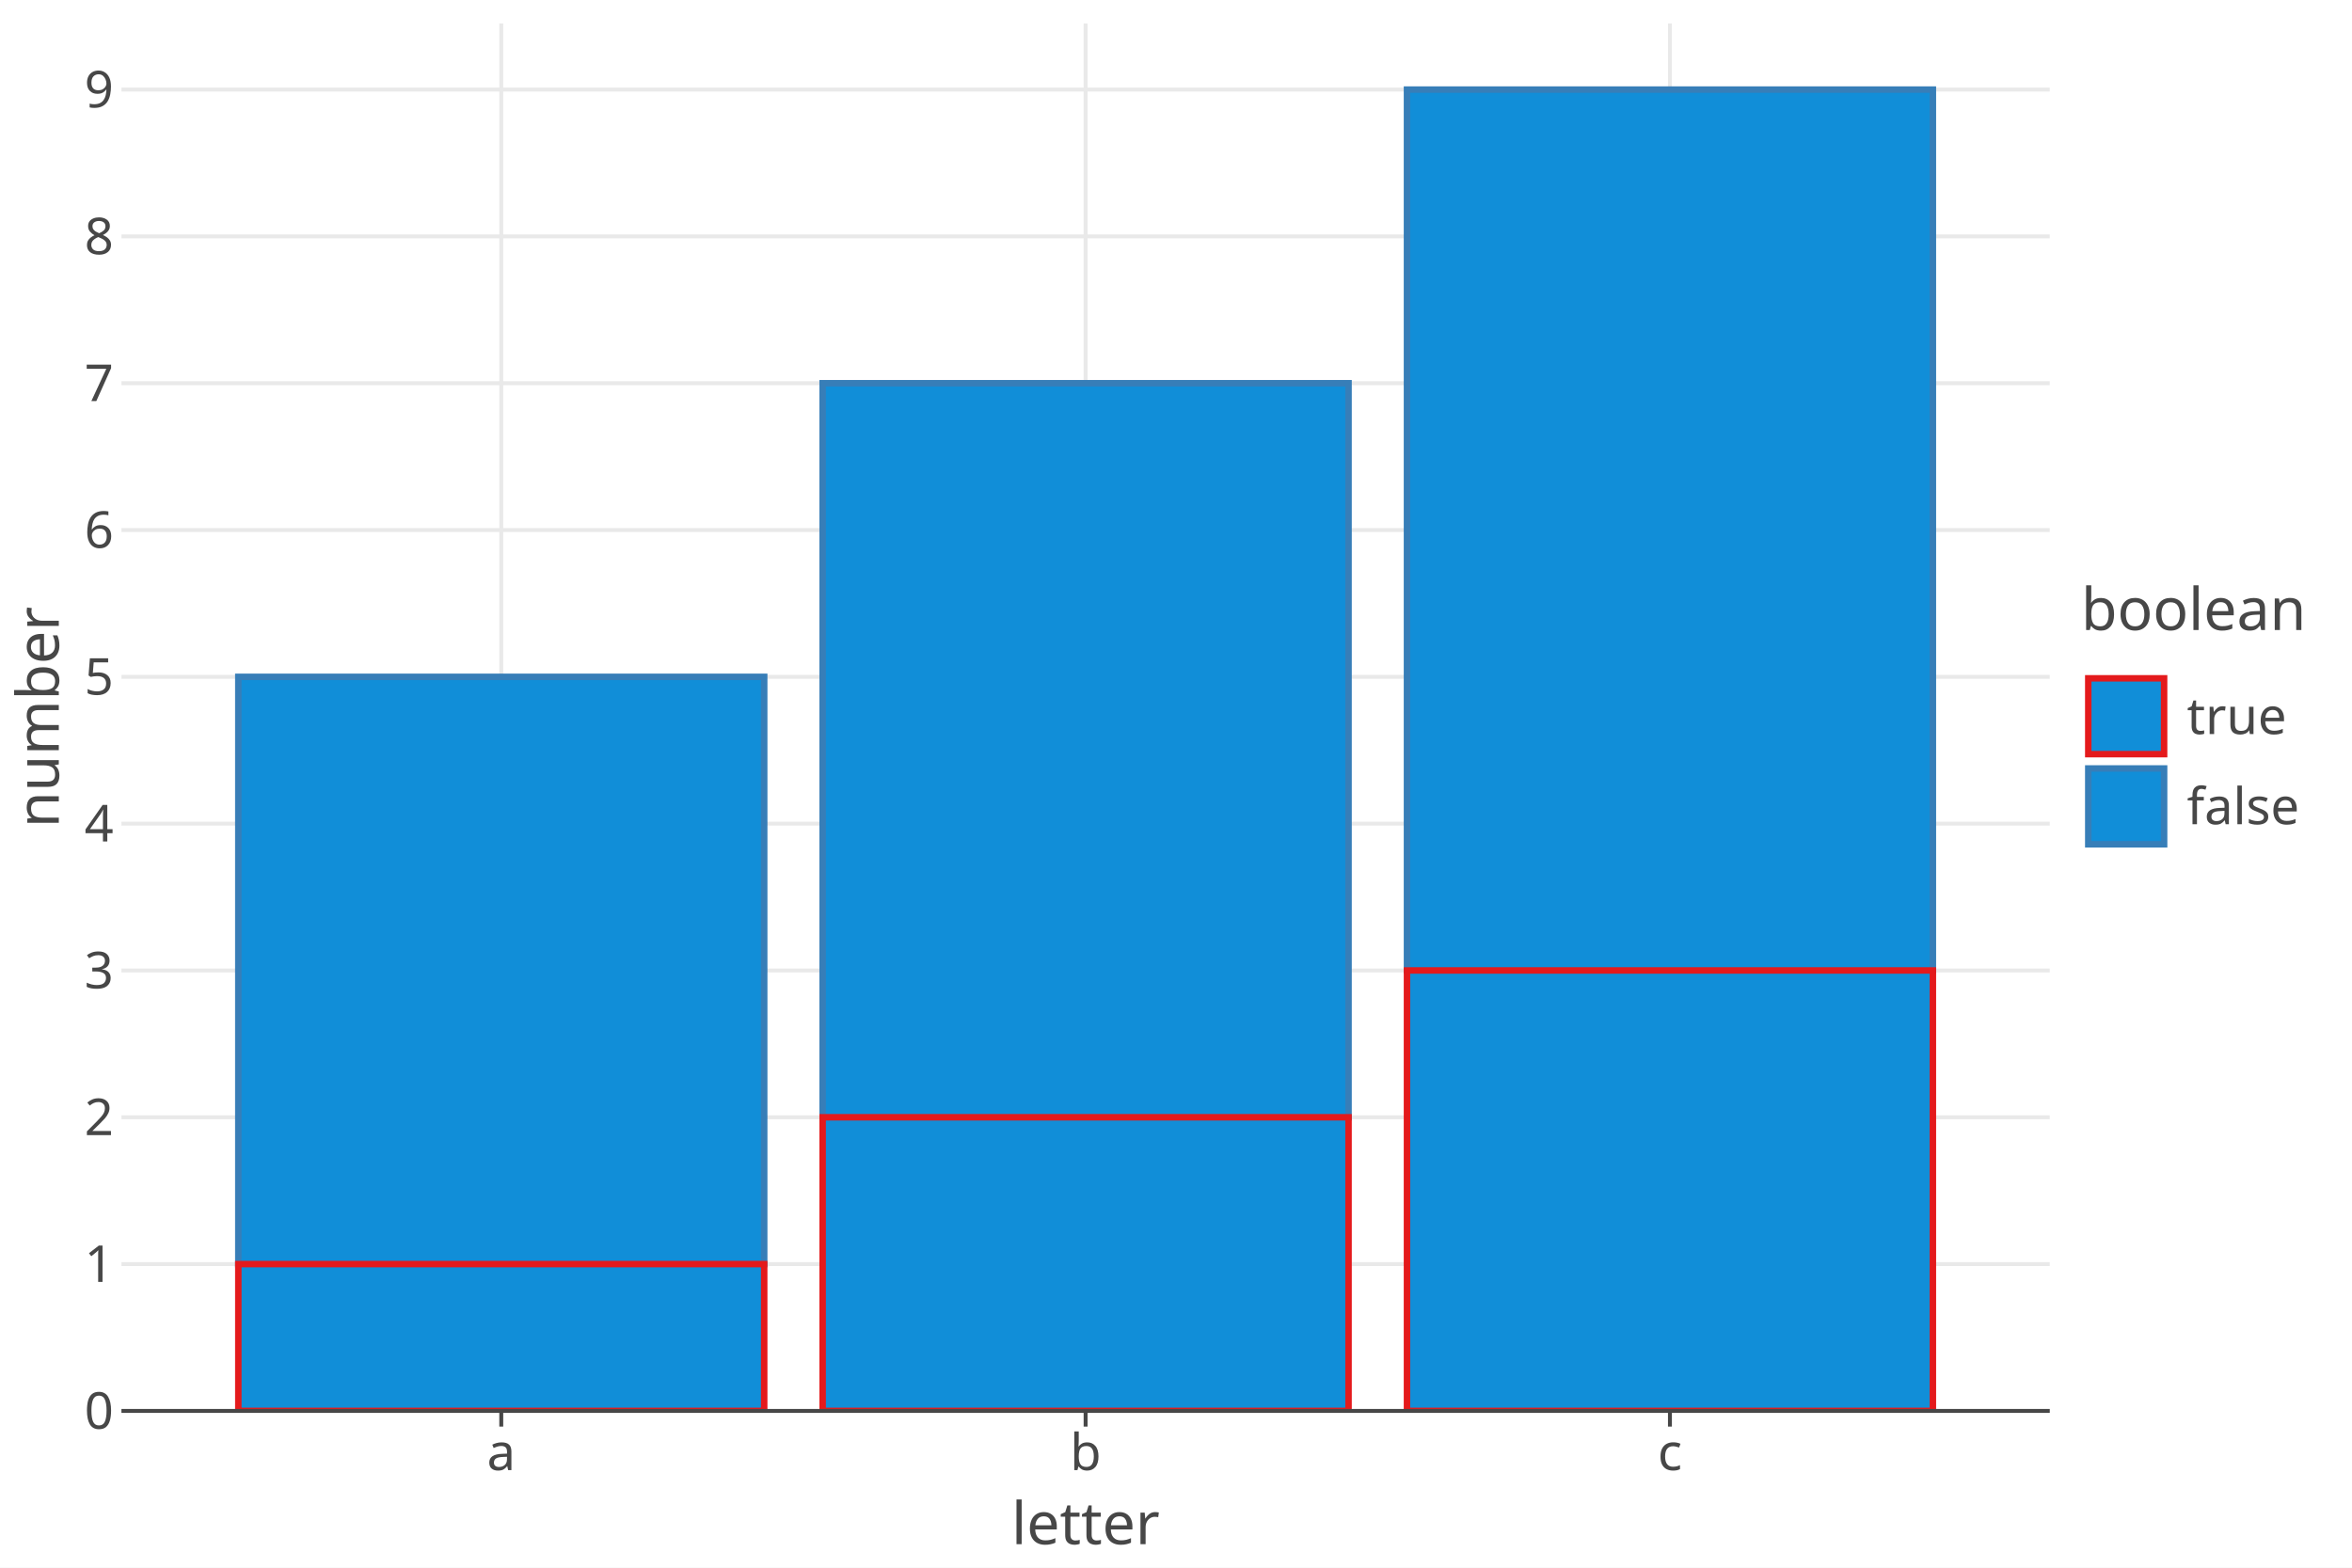
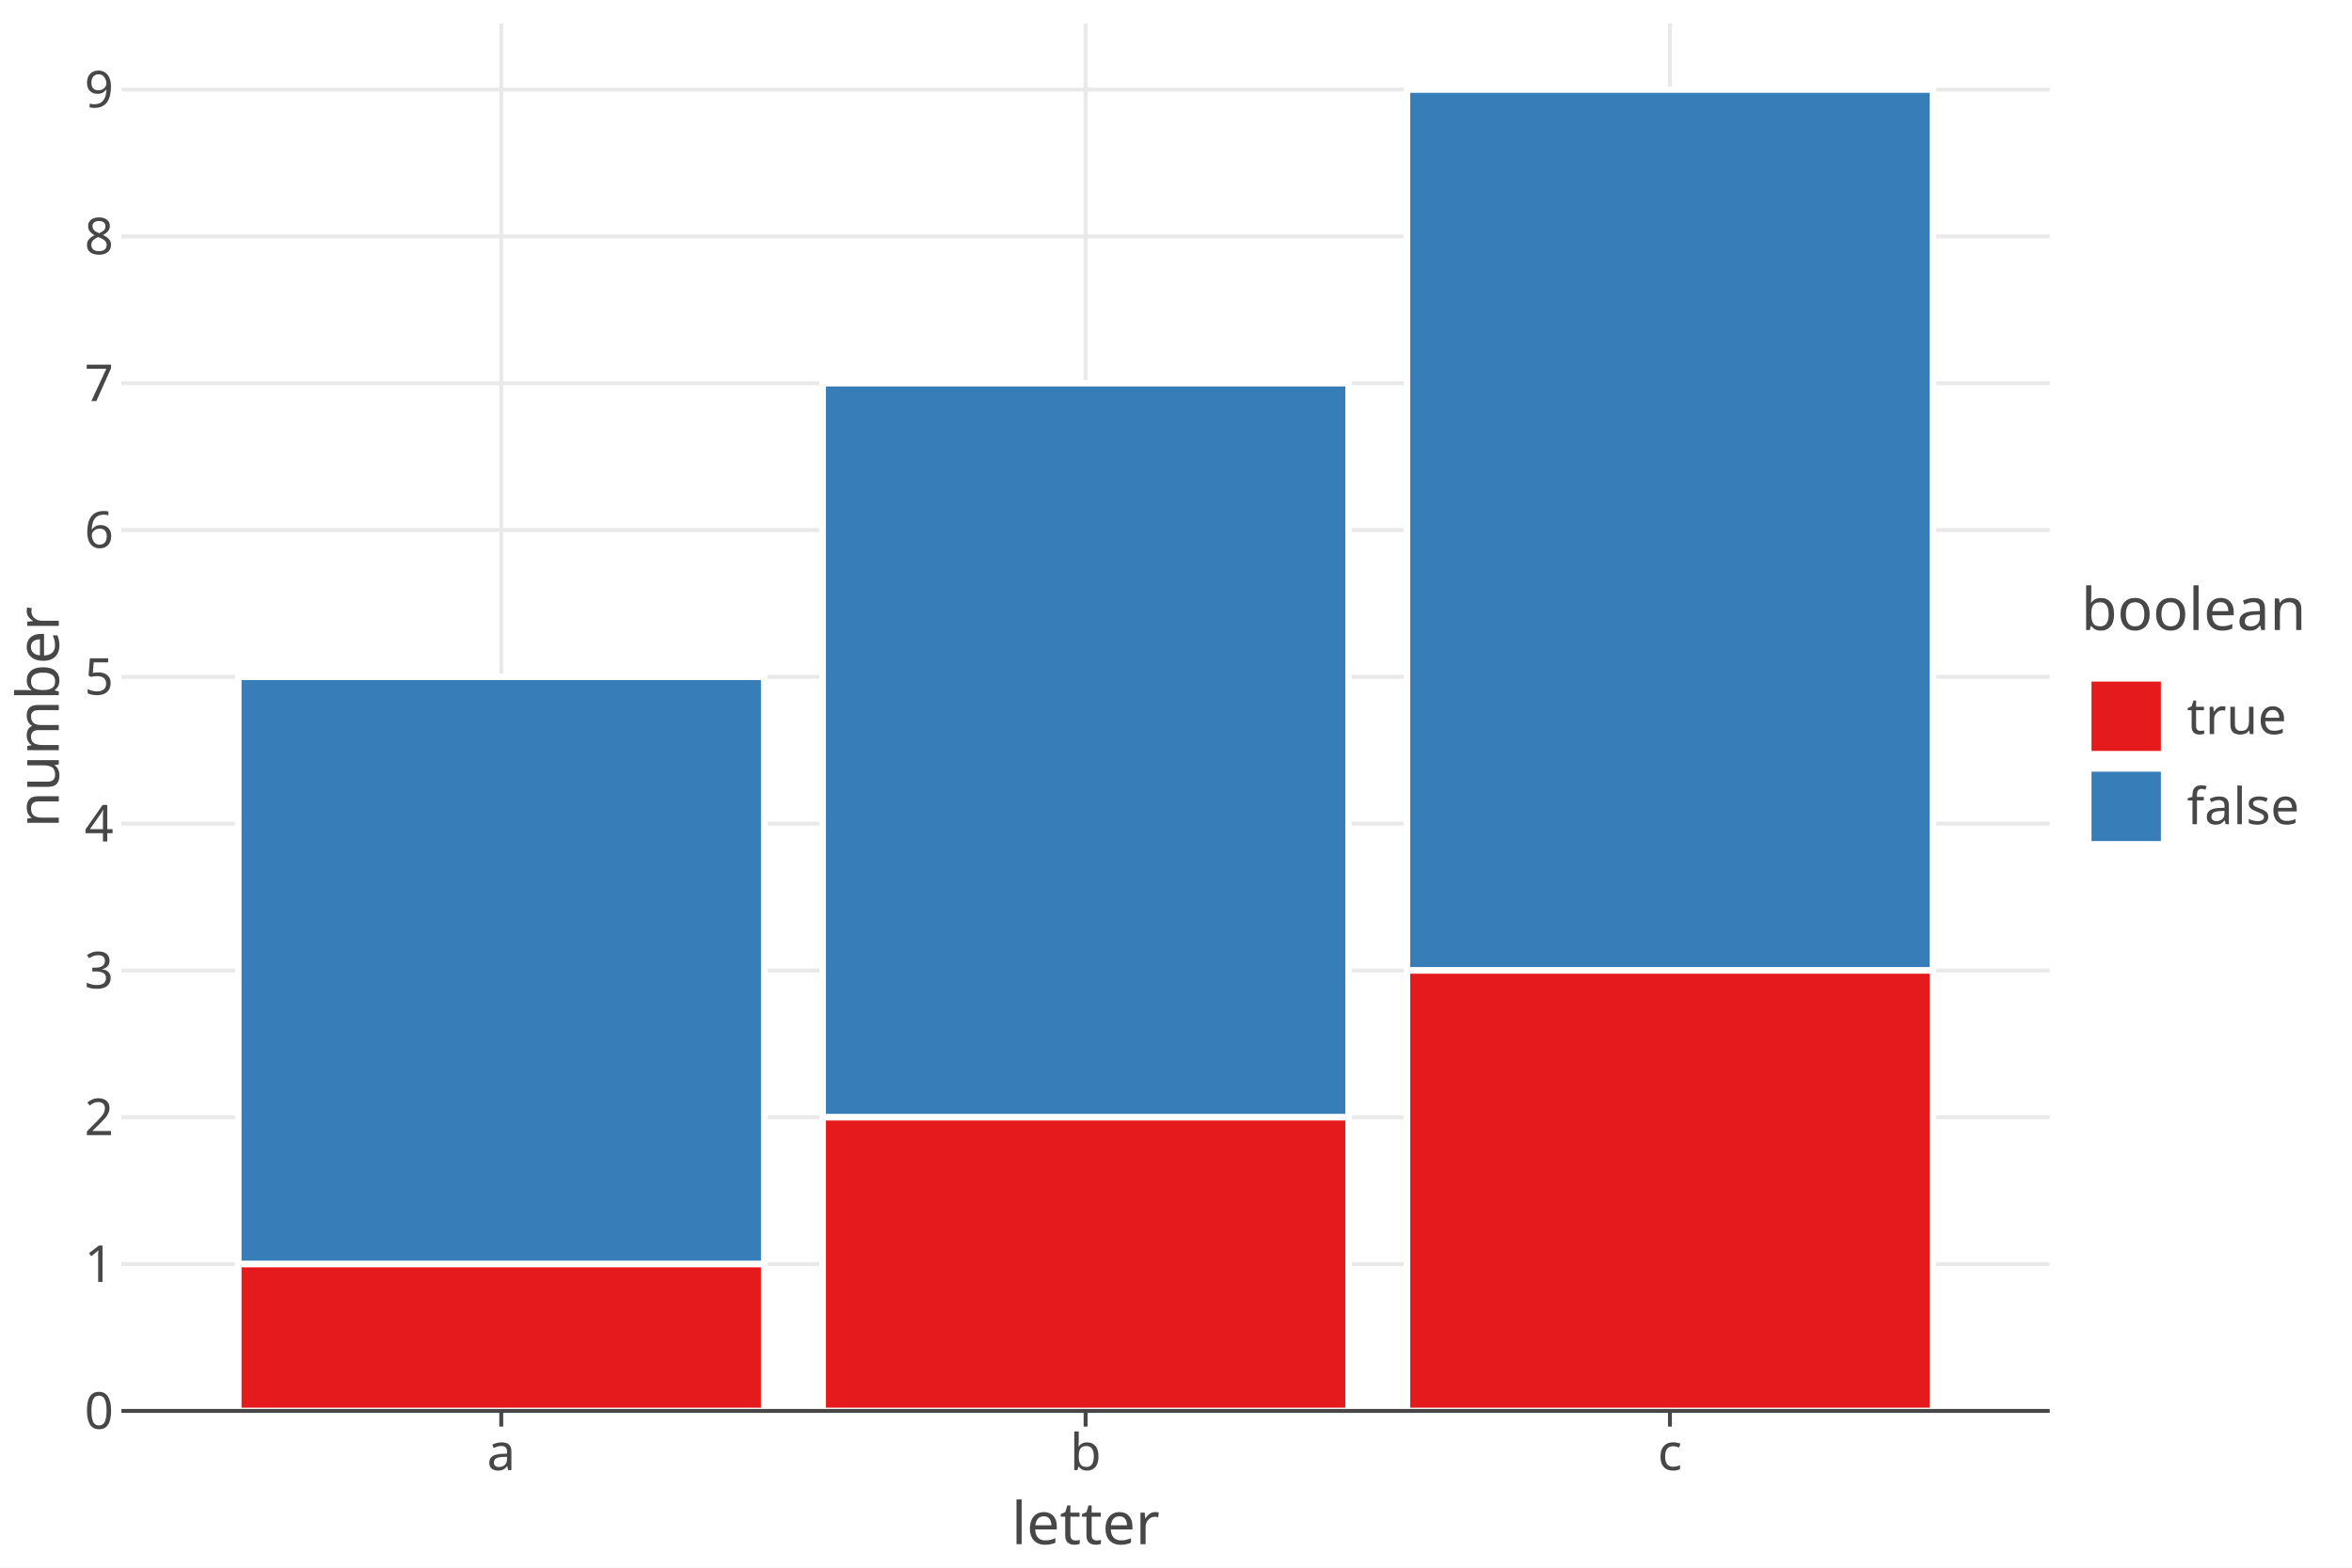
<svg xmlns="http://www.w3.org/2000/svg" display="block" class="plt-container" width="600.0" height="400.0">
  <style type="text/css">
  .plt-container {
   font-family: sans-serif;
   user-select: none;
   -webkit-user-select: none;
   -moz-user-select: none;
   -ms-user-select: none;
}
text {
   text-rendering: optimizeLegibility;
}
#__id0__ .plot-title {
fill:#474747;
font-weight: normal;
font-style: normal;
font-family: sans-serif;
font-size: 16.0px;

}
#__id0__ .plot-subtitle {
fill:#474747;
font-weight: normal;
font-style: normal;
font-family: sans-serif;
font-size: 15.0px;

}
#__id0__ .plot-caption {
fill:#474747;
font-weight: normal;
font-style: normal;
font-family: sans-serif;
font-size: 13.0px;

}
#__id0__ .plot-tag {
fill:#474747;
font-weight: normal;
font-style: normal;
font-family: sans-serif;
font-size: 16.0px;

}
#__id0__ .hyperlink-element {
fill:#118ed8;
font-weight: normal;
font-style: normal;

}
#__id0__ .legend-title {
fill:#474747;
font-weight: normal;
font-style: normal;
font-family: sans-serif;
font-size: 15.0px;

}
#__id0__ .legend-item {
fill:#474747;
font-weight: normal;
font-style: normal;
font-family: sans-serif;
font-size: 13.0px;

}
#__id0__ .axis-title-x {
fill:#474747;
font-weight: normal;
font-style: normal;
font-family: sans-serif;
font-size: 15.0px;

}
#__id0__ .axis-text-x {
fill:#474747;
font-weight: normal;
font-style: normal;
font-family: sans-serif;
font-size: 13.0px;

}
#__id2__ .axis-tooltip-text-x {
fill:#ffffff;
font-weight: normal;
font-style: normal;
font-family: sans-serif;
font-size: 13.0px;

}
#__id0__ .axis-title-y {
fill:#474747;
font-weight: normal;
font-style: normal;
font-family: sans-serif;
font-size: 15.0px;

}
#__id0__ .axis-text-y {
fill:#474747;
font-weight: normal;
font-style: normal;
font-family: sans-serif;
font-size: 13.0px;

}
#__id2__ .axis-tooltip-text-y {
fill:#ffffff;
font-weight: normal;
font-style: normal;
font-family: sans-serif;
font-size: 13.0px;

}
#__id0__ .facet-strip-text-x {
fill:#474747;
font-weight: normal;
font-style: normal;
font-family: sans-serif;
font-size: 13.0px;

}
#__id0__ .facet-strip-text-y {
fill:#474747;
font-weight: normal;
font-style: normal;
font-family: sans-serif;
font-size: 13.0px;

}
#__id2__ .tooltip-text {
fill:#474747;
font-weight: normal;
font-style: normal;
font-family: sans-serif;
font-size: 13.0px;

}
#__id2__ .tooltip-title {
fill:#474747;
font-weight: bold;
font-style: normal;
font-family: sans-serif;
font-size: 13.0px;

}
#__id2__ .tooltip-label {
fill:#474747;
font-weight: bold;
font-style: normal;
font-family: sans-serif;
font-size: 13.0px;

}

  </style>
  <g id="__id0__">
    <path fill-rule="evenodd" fill="rgb(255,255,255)" fill-opacity="1.0" d="M0.0 0.0 L0.0 400.0 L600.0 400.0 L600.0 0.0 Z">
    </path>
    <g transform="translate(21.0 6.0 ) ">
      <g>
        <g transform="translate(9.980605 0.0 ) ">
          <g>
            <line x1="96.892" y1="0.0" x2="96.892" y2="354.0" stroke="rgb(233,233,233)" stroke-opacity="1.0" stroke-width="1.0" fill="none">
            </line>
            <line x1="245.958" y1="0.0" x2="245.958" y2="354.0" stroke="rgb(233,233,233)" stroke-opacity="1.0" stroke-width="1.0" fill="none">
            </line>
            <line x1="395.023" y1="0.0" x2="395.023" y2="354.0" stroke="rgb(233,233,233)" stroke-opacity="1.0" stroke-width="1.0" fill="none">
            </line>
          </g>
        </g>
        <g transform="translate(9.980605 0.0 ) ">
          <g>
            <line x1="0.0" y1="354.0" x2="491.915" y2="354.0" stroke="rgb(233,233,233)" stroke-opacity="1.0" stroke-width="1.0" fill="none">
            </line>
            <line x1="0.0" y1="316.54" x2="491.915" y2="316.54" stroke="rgb(233,233,233)" stroke-opacity="1.0" stroke-width="1.0" fill="none">
            </line>
            <line x1="0.0" y1="279.079" x2="491.915" y2="279.079" stroke="rgb(233,233,233)" stroke-opacity="1.0" stroke-width="1.0" fill="none">
            </line>
            <line x1="0.0" y1="241.619" x2="491.915" y2="241.619" stroke="rgb(233,233,233)" stroke-opacity="1.0" stroke-width="1.0" fill="none">
            </line>
            <line x1="0.0" y1="204.159" x2="491.915" y2="204.159" stroke="rgb(233,233,233)" stroke-opacity="1.0" stroke-width="1.0" fill="none">
            </line>
            <line x1="0.0" y1="166.698" x2="491.915" y2="166.698" stroke="rgb(233,233,233)" stroke-opacity="1.0" stroke-width="1.0" fill="none">
            </line>
            <line x1="0.0" y1="129.238" x2="491.915" y2="129.238" stroke="rgb(233,233,233)" stroke-opacity="1.0" stroke-width="1.0" fill="none">
            </line>
            <line x1="0.0" y1="91.778" x2="491.915" y2="91.778" stroke="rgb(233,233,233)" stroke-opacity="1.0" stroke-width="1.0" fill="none">
            </line>
            <line x1="0.0" y1="54.317" x2="491.915" y2="54.317" stroke="rgb(233,233,233)" stroke-opacity="1.0" stroke-width="1.0" fill="none">
            </line>
            <line x1="0.0" y1="16.857" x2="491.915" y2="16.857" stroke="rgb(233,233,233)" stroke-opacity="1.0" stroke-width="1.0" fill="none">
            </line>
          </g>
        </g>
      </g>
      <g clip-path="url(#__id1__)" clip-bounds-jfx="[rect (9.981, 0.0), (491.915, 354.0)]">
        <g transform="translate(9.980605 0.0 ) ">
          <g>
            <g buffered-rendering="static">
-               <rect x="327.943" y="16.857" height="224.762" width="134.159" stroke="rgb(55,126,184)" stroke-opacity="1.0" fill="rgb(17,142,216)" fill-opacity="1.0" stroke-width="1.65">
-               </rect>
-               <rect x="178.878" y="91.778" height="187.302" width="134.159" stroke="rgb(55,126,184)" stroke-opacity="1.0" fill="rgb(17,142,216)" fill-opacity="1.0" stroke-width="1.65">
-               </rect>
-               <rect x="29.813" y="166.698" height="149.841" width="134.159" stroke="rgb(55,126,184)" stroke-opacity="1.0" fill="rgb(17,142,216)" fill-opacity="1.0" stroke-width="1.65">
-               </rect>
-               <rect x="327.943" y="241.619" height="112.381" width="134.159" stroke="rgb(228,26,28)" stroke-opacity="1.0" fill="rgb(17,142,216)" fill-opacity="1.0" stroke-width="1.65">
-               </rect>
-               <rect x="178.878" y="279.079" height="74.921" width="134.159" stroke="rgb(228,26,28)" stroke-opacity="1.0" fill="rgb(17,142,216)" fill-opacity="1.0" stroke-width="1.65">
-               </rect>
-               <rect x="29.813" y="316.54" height="37.46" width="134.159" stroke="rgb(228,26,28)" stroke-opacity="1.0" fill="rgb(17,142,216)" fill-opacity="1.0" stroke-width="1.65">
+               <rect x="327.943" y="16.857" height="224.762" width="134.159" stroke="rgb(255,255,255)" stroke-opacity="1.0" fill="rgb(55,126,184)" fill-opacity="1.0" stroke-width="1.65">
+               </rect>
+               <rect x="178.878" y="91.778" height="187.302" width="134.159" stroke="rgb(255,255,255)" stroke-opacity="1.0" fill="rgb(55,126,184)" fill-opacity="1.0" stroke-width="1.65">
+               </rect>
+               <rect x="29.813" y="166.698" height="149.841" width="134.159" stroke="rgb(255,255,255)" stroke-opacity="1.0" fill="rgb(55,126,184)" fill-opacity="1.0" stroke-width="1.65">
+               </rect>
+               <rect x="327.943" y="241.619" height="112.381" width="134.159" stroke="rgb(255,255,255)" stroke-opacity="1.0" fill="rgb(228,26,28)" fill-opacity="1.0" stroke-width="1.65">
+               </rect>
+               <rect x="178.878" y="279.079" height="74.921" width="134.159" stroke="rgb(255,255,255)" stroke-opacity="1.0" fill="rgb(228,26,28)" fill-opacity="1.0" stroke-width="1.65">
+               </rect>
+               <rect x="29.813" y="316.54" height="37.46" width="134.159" stroke="rgb(255,255,255)" stroke-opacity="1.0" fill="rgb(228,26,28)" fill-opacity="1.0" stroke-width="1.65">
              </rect>
            </g>
          </g>
        </g>
        <defs>
          <clipPath id="__id1__">
            <rect x="9.981" y="0.0" width="491.915" height="354.0">
            </rect>
          </clipPath>
        </defs>
      </g>
      <g>
        <g transform="translate(9.980605 354.0 ) ">
          <g transform="translate(96.89235 0.0 ) ">
            <line stroke-width="1.0" stroke="rgb(71,71,71)" stroke-opacity="1.0" x2="0.0" y2="4.0">
            </line>
            <g transform="translate(0.0 6.0 ) ">
              <text style="font-size:13.0px;" y="0.0" class="axis-text-x" text-anchor="middle" dy="0.7em">
                <tspan>a</tspan>
              </text>
            </g>
          </g>
          <g transform="translate(245.9575 0.0 ) ">
            <line stroke-width="1.0" stroke="rgb(71,71,71)" stroke-opacity="1.0" x2="0.0" y2="4.0">
            </line>
            <g transform="translate(0.0 6.0 ) ">
              <text style="font-size:13.0px;" y="0.0" class="axis-text-x" text-anchor="middle" dy="0.7em">
                <tspan>b</tspan>
              </text>
            </g>
          </g>
          <g transform="translate(395.0227 0.0 ) ">
            <line stroke-width="1.0" stroke="rgb(71,71,71)" stroke-opacity="1.0" x2="0.0" y2="4.0">
            </line>
            <g transform="translate(0.0 6.0 ) ">
              <text style="font-size:13.0px;" y="0.0" class="axis-text-x" text-anchor="middle" dy="0.7em">
                <tspan>c</tspan>
              </text>
            </g>
          </g>
          <line x1="0.0" y1="0.0" x2="491.915" y2="0.0" stroke-width="1.0" stroke="rgb(71,71,71)" stroke-opacity="1.0">
          </line>
        </g>
        <g transform="translate(9.980605 0.0 ) ">
          <g transform="translate(0.0 354.0 ) ">
            <g transform="translate(-2.0 0.0 ) ">
              <text style="font-size:13.0px;" y="0.0" class="axis-text-y" text-anchor="end" dy="0.35em">
                <tspan>0</tspan>
              </text>
            </g>
          </g>
          <g transform="translate(0.0 316.5397 ) ">
            <g transform="translate(-2.0 0.0 ) ">
              <text style="font-size:13.0px;" y="0.0" class="axis-text-y" text-anchor="end" dy="0.35em">
                <tspan>1</tspan>
              </text>
            </g>
          </g>
          <g transform="translate(0.0 279.0794 ) ">
            <g transform="translate(-2.0 0.0 ) ">
              <text style="font-size:13.0px;" y="0.0" class="axis-text-y" text-anchor="end" dy="0.35em">
                <tspan>2</tspan>
              </text>
            </g>
          </g>
          <g transform="translate(0.0 241.619 ) ">
            <g transform="translate(-2.0 0.0 ) ">
              <text style="font-size:13.0px;" y="0.0" class="axis-text-y" text-anchor="end" dy="0.35em">
                <tspan>3</tspan>
              </text>
            </g>
          </g>
          <g transform="translate(0.0 204.1587 ) ">
            <g transform="translate(-2.0 0.0 ) ">
              <text style="font-size:13.0px;" y="0.0" class="axis-text-y" text-anchor="end" dy="0.35em">
                <tspan>4</tspan>
              </text>
            </g>
          </g>
          <g transform="translate(0.0 166.6984 ) ">
            <g transform="translate(-2.0 0.0 ) ">
              <text style="font-size:13.0px;" y="0.0" class="axis-text-y" text-anchor="end" dy="0.35em">
                <tspan>5</tspan>
              </text>
            </g>
          </g>
          <g transform="translate(0.0 129.2381 ) ">
            <g transform="translate(-2.0 0.0 ) ">
              <text style="font-size:13.0px;" y="0.0" class="axis-text-y" text-anchor="end" dy="0.35em">
                <tspan>6</tspan>
              </text>
            </g>
          </g>
          <g transform="translate(0.0 91.77778 ) ">
            <g transform="translate(-2.0 0.0 ) ">
              <text style="font-size:13.0px;" y="0.0" class="axis-text-y" text-anchor="end" dy="0.35em">
                <tspan>7</tspan>
              </text>
            </g>
          </g>
          <g transform="translate(0.0 54.31746 ) ">
            <g transform="translate(-2.0 0.0 ) ">
              <text style="font-size:13.0px;" y="0.0" class="axis-text-y" text-anchor="end" dy="0.35em">
                <tspan>8</tspan>
              </text>
            </g>
          </g>
          <g transform="translate(0.0 16.85714 ) ">
            <g transform="translate(-2.0 0.0 ) ">
              <text style="font-size:13.0px;" y="0.0" class="axis-text-y" text-anchor="end" dy="0.35em">
                <tspan>9</tspan>
              </text>
            </g>
          </g>
        </g>
      </g>
    </g>
    <g transform="translate(15.0 183.0 ) rotate(-90.0 ) ">
      <text style="font-size:15.0px;" y="0.0" class="axis-title-y" text-anchor="middle">
        <tspan>number</tspan>
      </text>
    </g>
    <g transform="translate(276.9381 394.0 ) ">
      <text style="font-size:15.0px;" y="0.0" class="axis-title-x" text-anchor="middle">
        <tspan>letter</tspan>
      </text>
    </g>
    <g transform="translate(525.8956 143.75 ) ">
      <rect x="0.0" y="0.0" height="78.5" width="71.104" stroke="rgb(71,71,71)" stroke-opacity="1.0" stroke-width="0.0" fill="rgb(255,255,255)" fill-opacity="1.0">
      </rect>
      <g transform="translate(5.0 5.0 ) ">
        <g transform="translate(0.0 12.0 ) ">
          <text style="font-size:15.0px;" y="0.0" class="legend-title">
            <tspan>boolean</tspan>
          </text>
        </g>
        <g transform="translate(0.0 22.5 ) ">
          <g transform="">
            <g>
              <g transform="translate(1.0 1.0 ) ">
                <g>
-                   <rect x="0.825" y="0.825" height="19.35" width="19.35" stroke="rgb(228,26,28)" stroke-opacity="1.0" fill="rgb(17,142,216)" fill-opacity="1.0" stroke-width="1.65">
+                   <rect x="0.825" y="0.825" height="19.35" width="19.35" stroke="rgb(255,255,255)" stroke-opacity="1.0" fill="rgb(228,26,28)" fill-opacity="1.0" stroke-width="1.65">
                  </rect>
                </g>
              </g>
            </g>
            <g transform="translate(26.9903 11.5 ) ">
              <text style="font-size:13.0px;" y="0.0" class="legend-item" dy="0.35em">
                <tspan>true</tspan>
              </text>
            </g>
          </g>
          <g transform="translate(0.0 23.0 ) ">
            <g>
              <g transform="translate(1.0 1.0 ) ">
                <g>
-                   <rect x="0.825" y="0.825" height="19.35" width="19.35" stroke="rgb(55,126,184)" stroke-opacity="1.0" fill="rgb(17,142,216)" fill-opacity="1.0" stroke-width="1.65">
+                   <rect x="0.825" y="0.825" height="19.35" width="19.35" stroke="rgb(255,255,255)" stroke-opacity="1.0" fill="rgb(55,126,184)" fill-opacity="1.0" stroke-width="1.65">
                  </rect>
                </g>
              </g>
            </g>
            <g transform="translate(26.9903 11.5 ) ">
              <text style="font-size:13.0px;" y="0.0" class="legend-item" dy="0.35em">
                <tspan>false</tspan>
              </text>
            </g>
          </g>
        </g>
      </g>
    </g>
    <path fill="rgb(0,0,0)" fill-opacity="0.0" stroke="rgb(71,71,71)" stroke-opacity="1.0" stroke-width="0.0" d="M0.0 0.0 L0.0 400.0 L600.0 400.0 L600.0 0.0 Z" pointer-events="none">
    </path>
  </g>
  <g id="__id2__">
  </g>
</svg>
